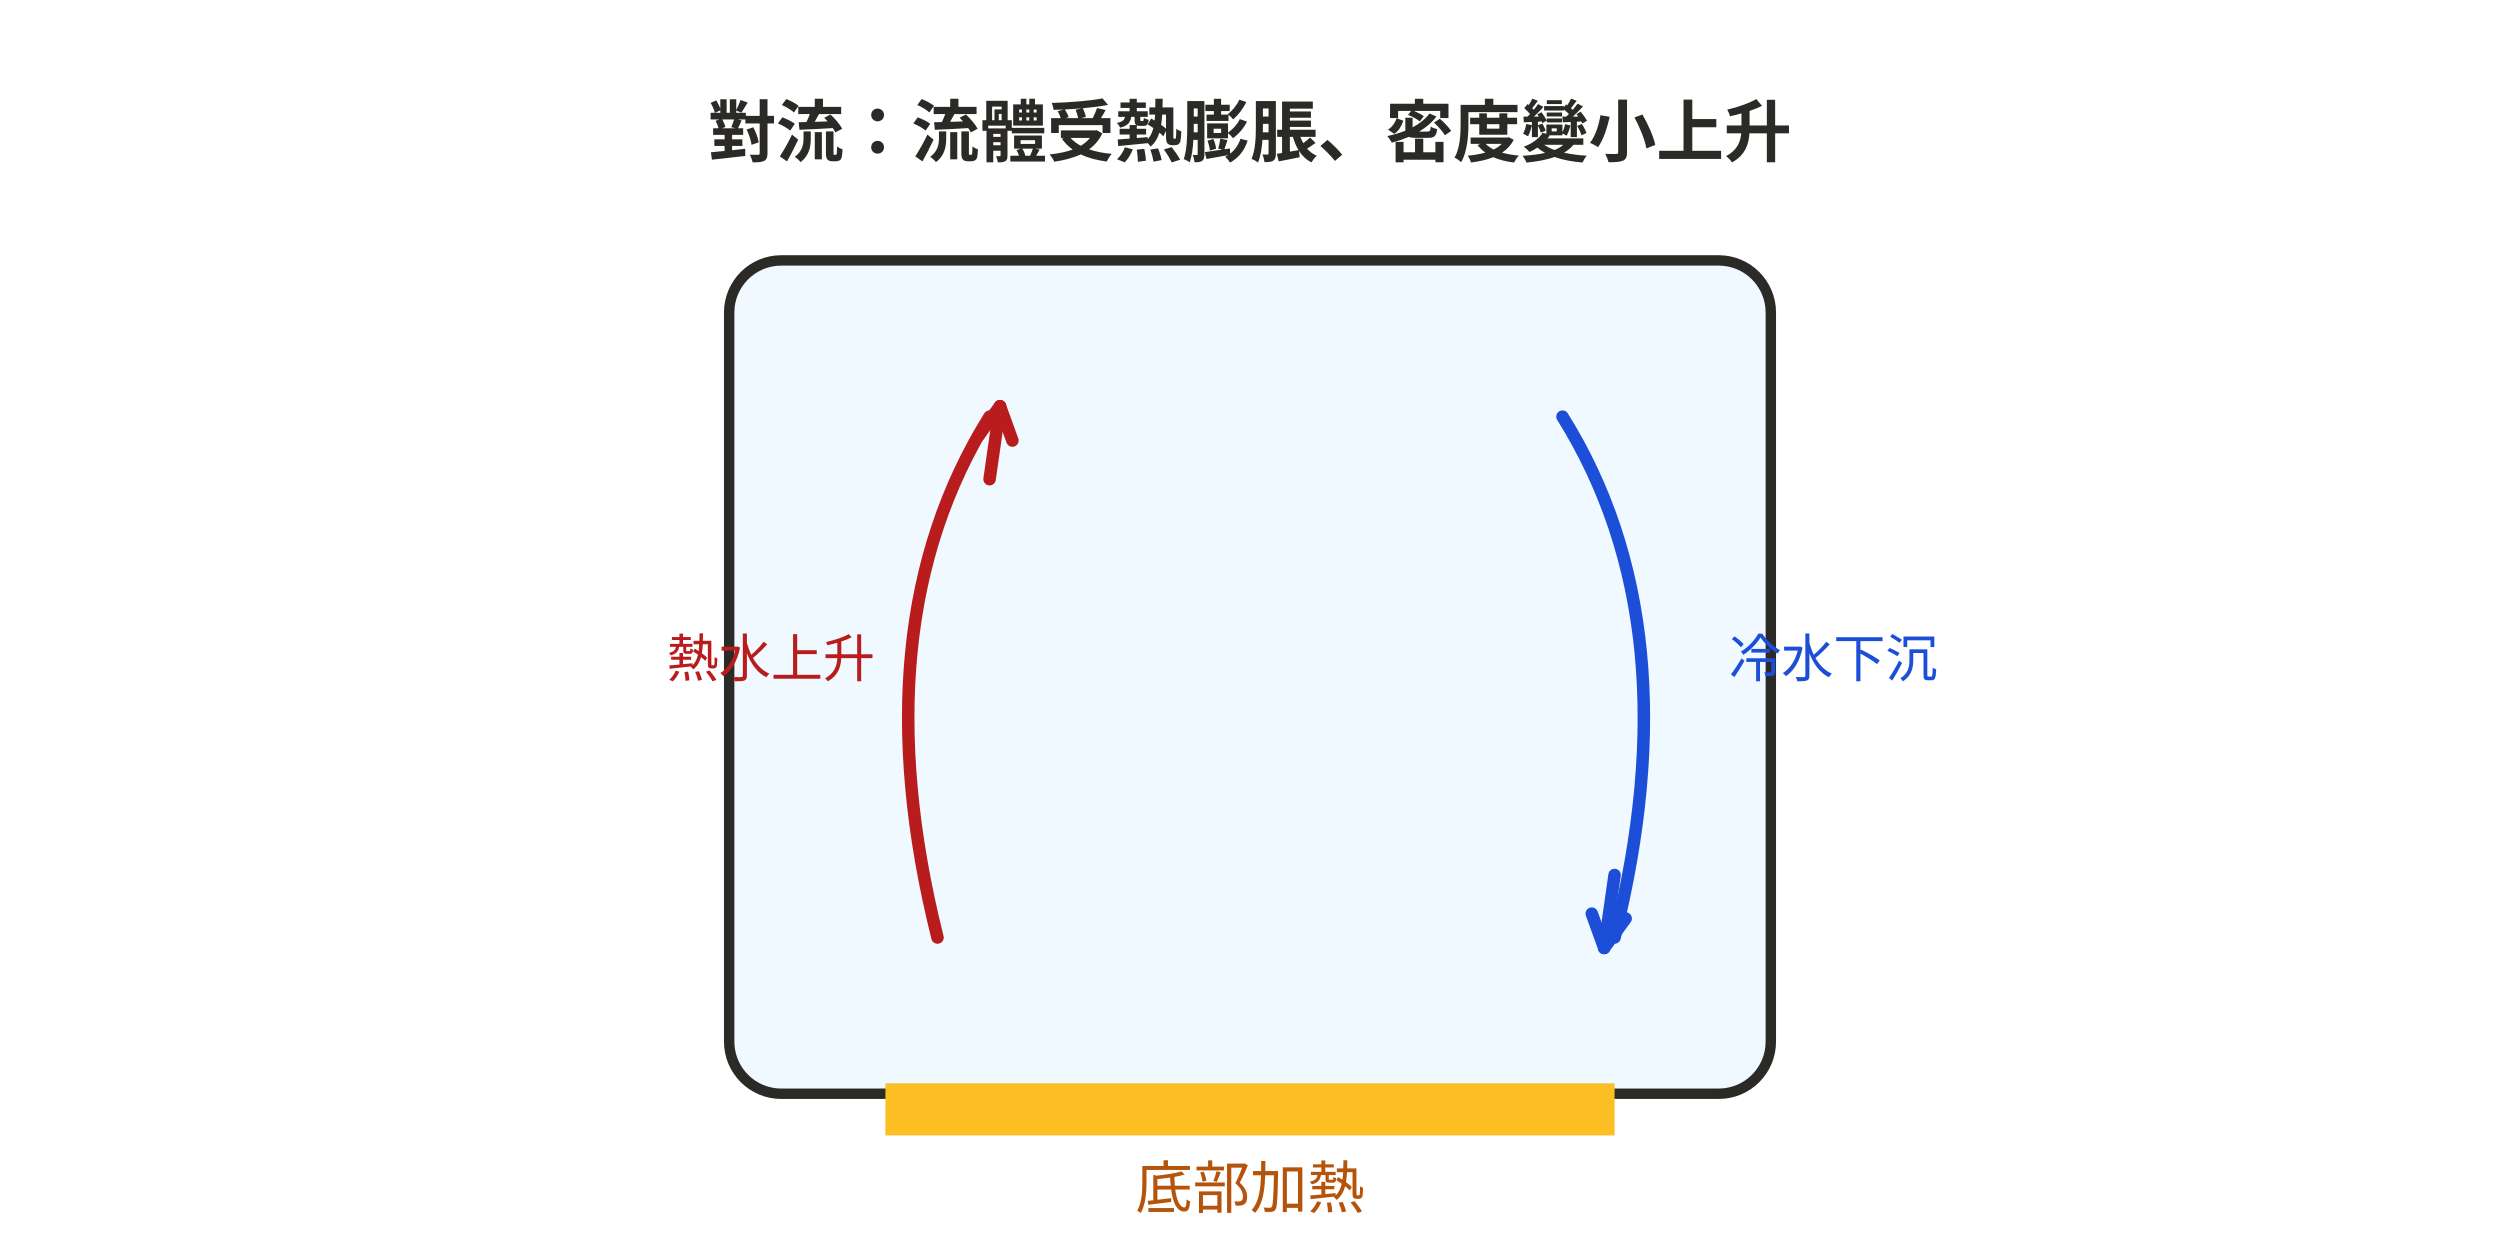
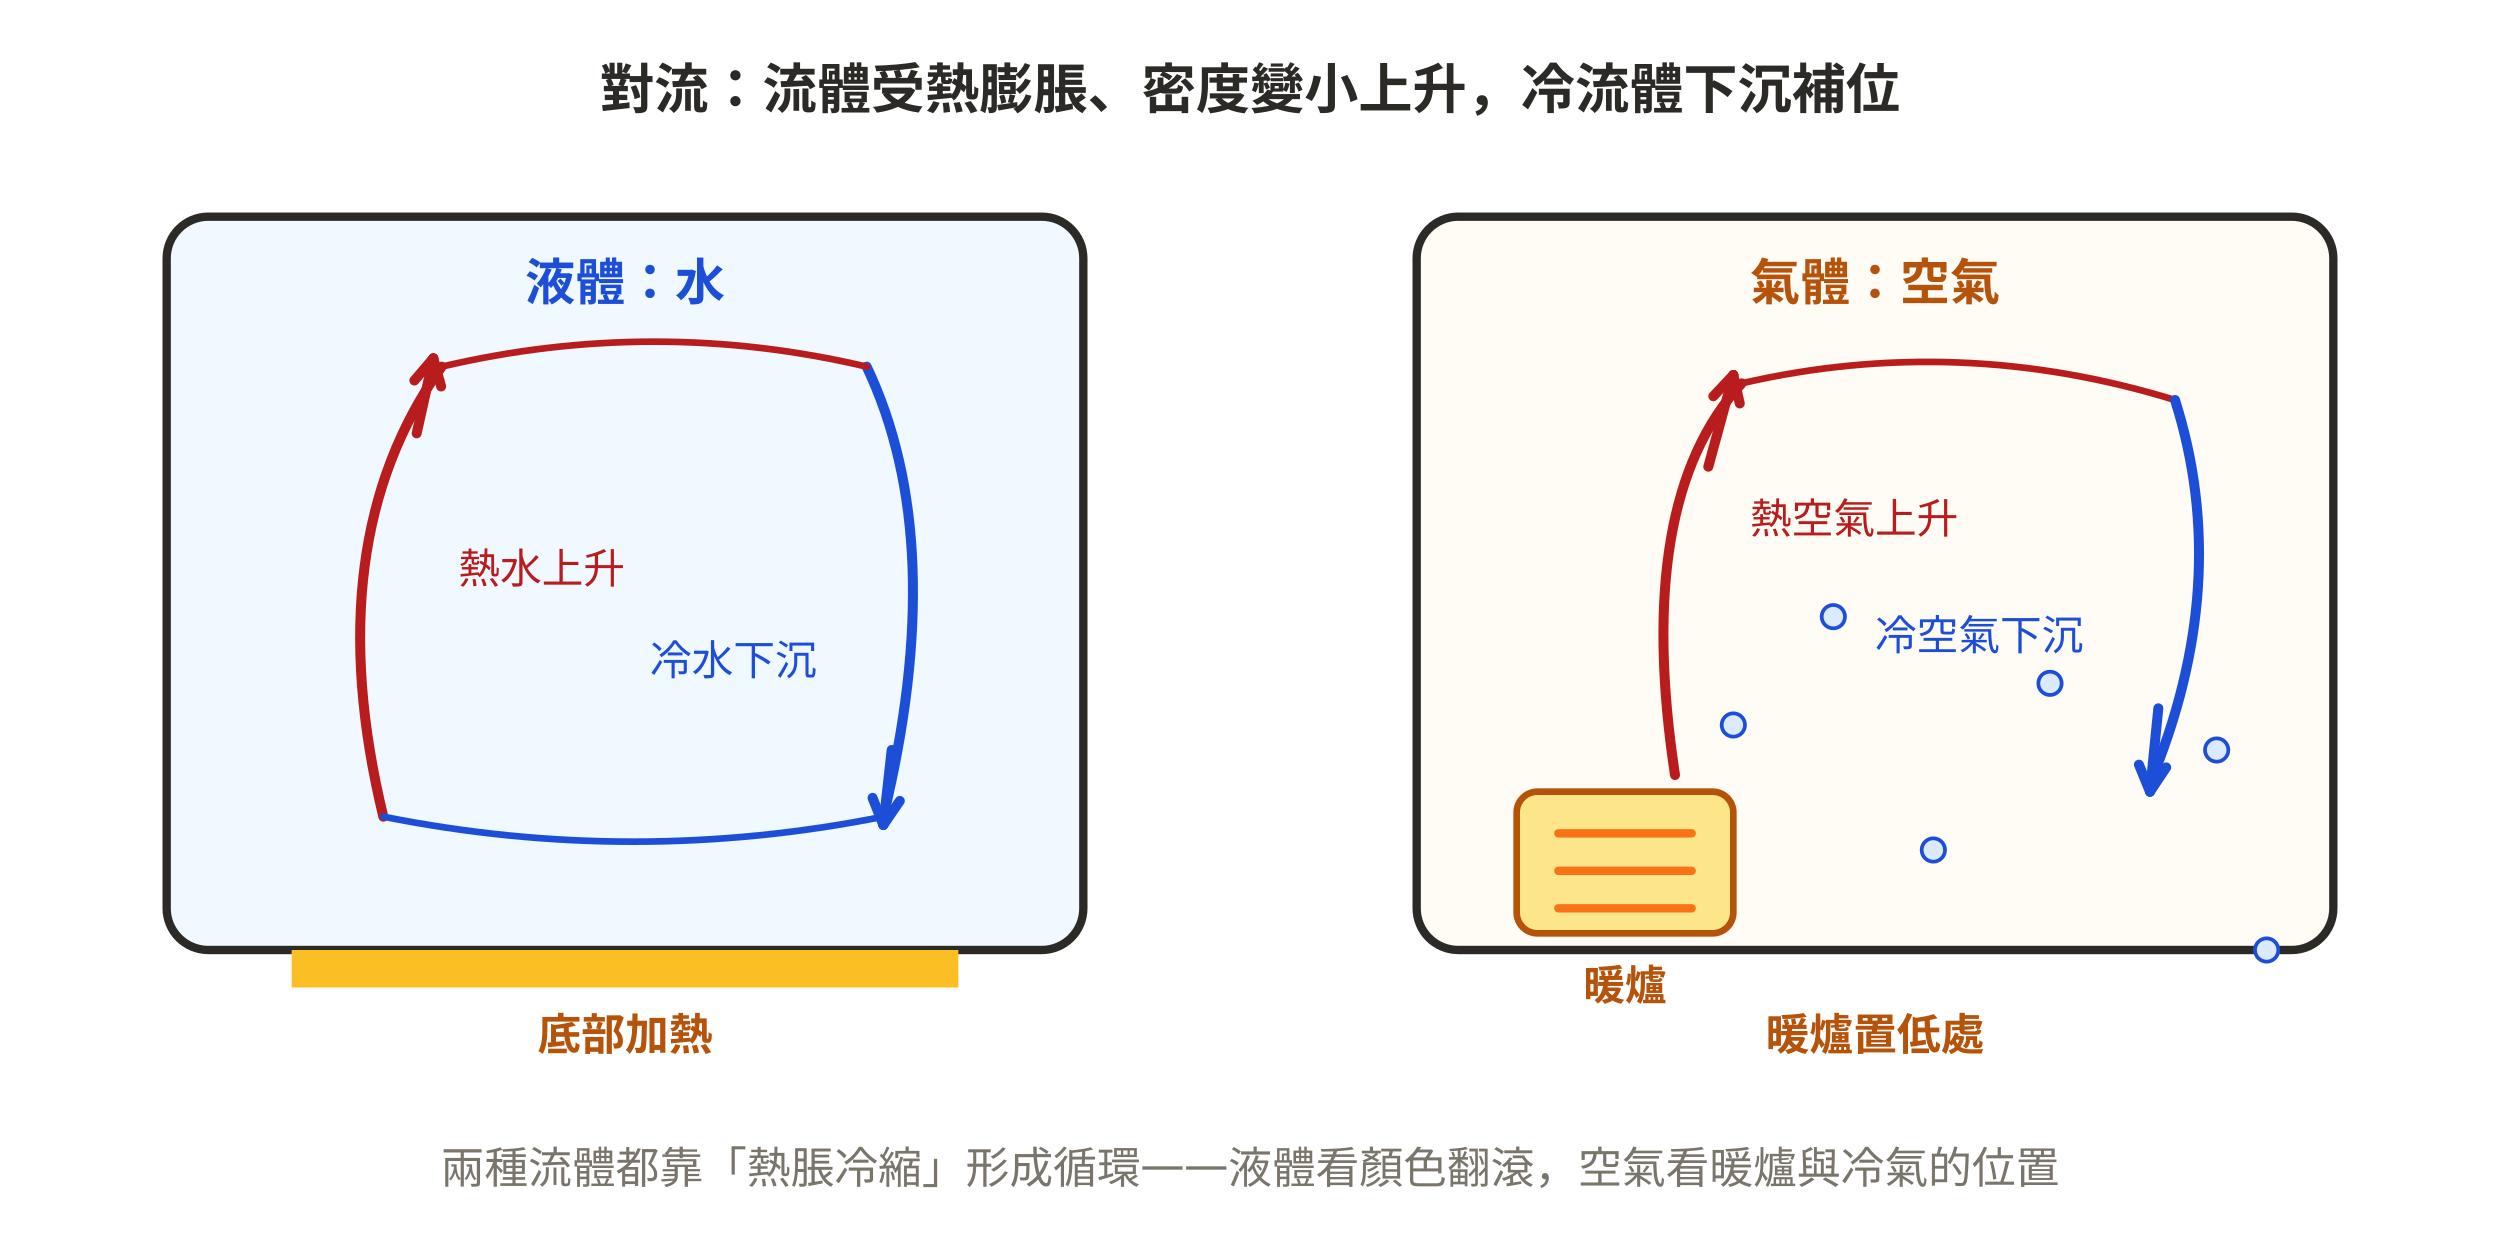
- <svg xmlns="http://www.w3.org/2000/svg" viewBox="0 0 480 240" width="480" height="240" font-family="'Microsoft JhengHei','PingFang TC','Noto Sans TC',system-ui,sans-serif">
-   <rect x="0" y="0" width="480" height="240" fill="#ffffff" />
-   <rect x="140" y="50" width="200" height="160" rx="10" fill="#f0f9ff" stroke="#2b2a26" stroke-width="2" />
-   <path d="M 180 180 Q 165 120 190 80" fill="none" stroke="#b91c1c" stroke-width="2.4" stroke-linejoin="round" stroke-linecap="round" />
-   <path d="M 300 80 Q 325 120 310 180" fill="none" stroke="#1d4ed8" stroke-width="2.4" stroke-linejoin="round" stroke-linecap="round" />
-   <line x1="190" y1="92" x2="192" y2="78" stroke="#b91c1c" stroke-width="2.4" stroke-linecap="round" />
-   <line x1="192" y1="78" x2="194.379" y2="84.583" stroke="#b91c1c" stroke-width="2.4" stroke-linecap="round" />
-   <line x1="192" y1="78" x2="187.873" y2="83.654" stroke="#b91c1c" stroke-width="2.4" stroke-linecap="round" />
-   <line x1="310" y1="168" x2="308" y2="182" stroke="#1d4ed8" stroke-width="2.4" stroke-linecap="round" />
-   <line x1="308" y1="182" x2="305.621" y2="175.417" stroke="#1d4ed8" stroke-width="2.4" stroke-linecap="round" />
-   <line x1="308" y1="182" x2="312.127" y2="176.346" stroke="#1d4ed8" stroke-width="2.4" stroke-linecap="round" />
-   <text x="168" y="130" font-size="10" fill="#b91c1c" text-anchor="end" font-weight="normal">熱水上升</text>
-   <text x="332" y="130" font-size="10" fill="#1d4ed8" text-anchor="start" font-weight="normal">冷水下沉</text>
-   <rect x="170" y="208" width="140" height="10" rx="0" fill="#fbbf24" stroke="none" stroke-width="1.5" />
-   <text x="240" y="232" font-size="11" fill="#b45309" text-anchor="middle" font-weight="normal">底部加熱</text>
-   <text x="240" y="30" font-size="13" fill="#2b2a26" text-anchor="middle" font-weight="bold">對流：流體受熱膨脹、密度變小上升</text>
+ <svg xmlns="http://www.w3.org/2000/svg" viewBox="0 0 600 300" width="600" height="300" font-family="'Microsoft JhengHei','PingFang TC','Noto Sans TC',system-ui,sans-serif">
+   <rect x="0" y="0" width="600" height="300" fill="#ffffff" />
+   <text x="300" y="26" font-size="13" fill="#2b2a26" text-anchor="middle" font-weight="bold">對流：流體受熱膨脹、密度變小上升，冷流體下沉補位</text>
+   <rect x="40" y="52" width="220" height="176" rx="10" fill="#f0f9ff" stroke="#2b2a26" stroke-width="2" />
+   <text x="150" y="72" font-size="12" fill="#1d4ed8" text-anchor="middle" font-weight="bold">液體：水</text>
+   <path d="M 92 196 Q 76 130 106 88" fill="none" stroke="#b91c1c" stroke-width="2.4" stroke-linejoin="round" stroke-linecap="round" />
+   <line x1="100" y1="104" x2="104" y2="86" stroke="#b91c1c" stroke-width="2.4" stroke-linecap="round" />
+   <line x1="104" y1="86" x2="105.867" y2="92.746" stroke="#b91c1c" stroke-width="2.4" stroke-linecap="round" />
+   <line x1="104" y1="86" x2="99.451" y2="91.321" stroke="#b91c1c" stroke-width="2.4" stroke-linecap="round" />
+   <path d="M 208 88 Q 228 130 212 196" fill="none" stroke="#1d4ed8" stroke-width="2.4" stroke-linejoin="round" stroke-linecap="round" />
+   <line x1="214" y1="180" x2="212" y2="198" stroke="#1d4ed8" stroke-width="2.4" stroke-linecap="round" />
+   <line x1="212" y1="198" x2="209.416" y2="191.494" stroke="#1d4ed8" stroke-width="2.4" stroke-linecap="round" />
+   <line x1="212" y1="198" x2="215.949" y2="192.22" stroke="#1d4ed8" stroke-width="2.4" stroke-linecap="round" />
+   <path d="M 106 88 Q 157 76 208 88" fill="none" stroke="#b91c1c" stroke-width="1.6" stroke-linejoin="round" stroke-linecap="round" />
+   <path d="M 212 196 Q 152 208 92 196" fill="none" stroke="#1d4ed8" stroke-width="1.6" stroke-linejoin="round" stroke-linecap="round" />
+   <text x="150" y="140" font-size="10" fill="#b91c1c" text-anchor="end" font-weight="normal">熱水上升</text>
+   <text x="156" y="162" font-size="10" fill="#1d4ed8" text-anchor="start" font-weight="normal">冷水下沉</text>
+   <rect x="70" y="228" width="160" height="9" rx="0" fill="#fbbf24" stroke="none" stroke-width="1.5" />
+   <text x="150" y="252" font-size="10.5" fill="#b45309" text-anchor="middle" font-weight="bold">底部加熱</text>
+   <rect x="340" y="52" width="220" height="176" rx="10" fill="#fffbf5" stroke="#2b2a26" stroke-width="2" />
+   <text x="450" y="72" font-size="12" fill="#b45309" text-anchor="middle" font-weight="bold">氣體：空氣</text>
+   <rect x="364" y="190" width="52" height="34" rx="5" fill="#fde68a" stroke="#b45309" stroke-width="1.6" />
+   <line x1="374" y1="200" x2="406" y2="200" stroke="#f97316" stroke-width="2" stroke-linecap="round" />
+   <line x1="374" y1="209" x2="406" y2="209" stroke="#f97316" stroke-width="2" stroke-linecap="round" />
+   <line x1="374" y1="218" x2="406" y2="218" stroke="#f97316" stroke-width="2" stroke-linecap="round" />
+   <text x="390" y="240" font-size="10" fill="#b45309" text-anchor="middle" font-weight="bold">暖爐</text>
+   <path d="M 402 186 Q 392 120 418 92" fill="none" stroke="#b91c1c" stroke-width="2.4" stroke-linejoin="round" stroke-linecap="round" />
+   <line x1="410" y1="112" x2="416" y2="90" stroke="#b91c1c" stroke-width="2.4" stroke-linecap="round" />
+   <line x1="416" y1="90" x2="417.544" y2="96.828" stroke="#b91c1c" stroke-width="2.4" stroke-linecap="round" />
+   <line x1="416" y1="90" x2="411.203" y2="95.098" stroke="#b91c1c" stroke-width="2.4" stroke-linecap="round" />
+   <path d="M 418 92 Q 470 80 522 96" fill="none" stroke="#b91c1c" stroke-width="1.6" stroke-linejoin="round" stroke-linecap="round" />
+   <path d="M 522 96 Q 536 140 516 188" fill="none" stroke="#1d4ed8" stroke-width="2.4" stroke-linejoin="round" stroke-linecap="round" />
+   <line x1="518" y1="170" x2="516" y2="190" stroke="#1d4ed8" stroke-width="2.4" stroke-linecap="round" />
+   <line x1="516" y1="190" x2="513.345" y2="183.523" stroke="#1d4ed8" stroke-width="2.4" stroke-linecap="round" />
+   <line x1="516" y1="190" x2="519.885" y2="184.177" stroke="#1d4ed8" stroke-width="2.4" stroke-linecap="round" />
+   <text x="420" y="128" font-size="10" fill="#b91c1c" text-anchor="start" font-weight="normal">熱空氣上升</text>
+   <text x="500" y="156" font-size="10" fill="#1d4ed8" text-anchor="end" font-weight="normal">冷空氣下沉</text>
+   <circle cx="440" cy="148" r="2.8" fill="#dbeafe" stroke="#1d4ed8" stroke-width="0.9" />
+   <circle cx="492" cy="164" r="2.8" fill="#dbeafe" stroke="#1d4ed8" stroke-width="0.9" />
+   <circle cx="464" cy="204" r="2.8" fill="#dbeafe" stroke="#1d4ed8" stroke-width="0.9" />
+   <circle cx="532" cy="180" r="2.8" fill="#dbeafe" stroke="#1d4ed8" stroke-width="0.9" />
+   <circle cx="416" cy="174" r="2.8" fill="#dbeafe" stroke="#1d4ed8" stroke-width="0.9" />
+   <circle cx="544" cy="228" r="2.8" fill="#dbeafe" stroke="#1d4ed8" stroke-width="0.9" />
+   <text x="450" y="252" font-size="10.5" fill="#b45309" text-anchor="middle" font-weight="bold">暖爐置低處</text>
+   <text x="300" y="284" font-size="10.5" fill="#7a756a" text-anchor="middle" font-weight="normal">兩種流體都靠「熱脹冷縮」形成循環——液體看顏色翻滾，空氣看暖爐與冷氣的位置</text>
</svg>
